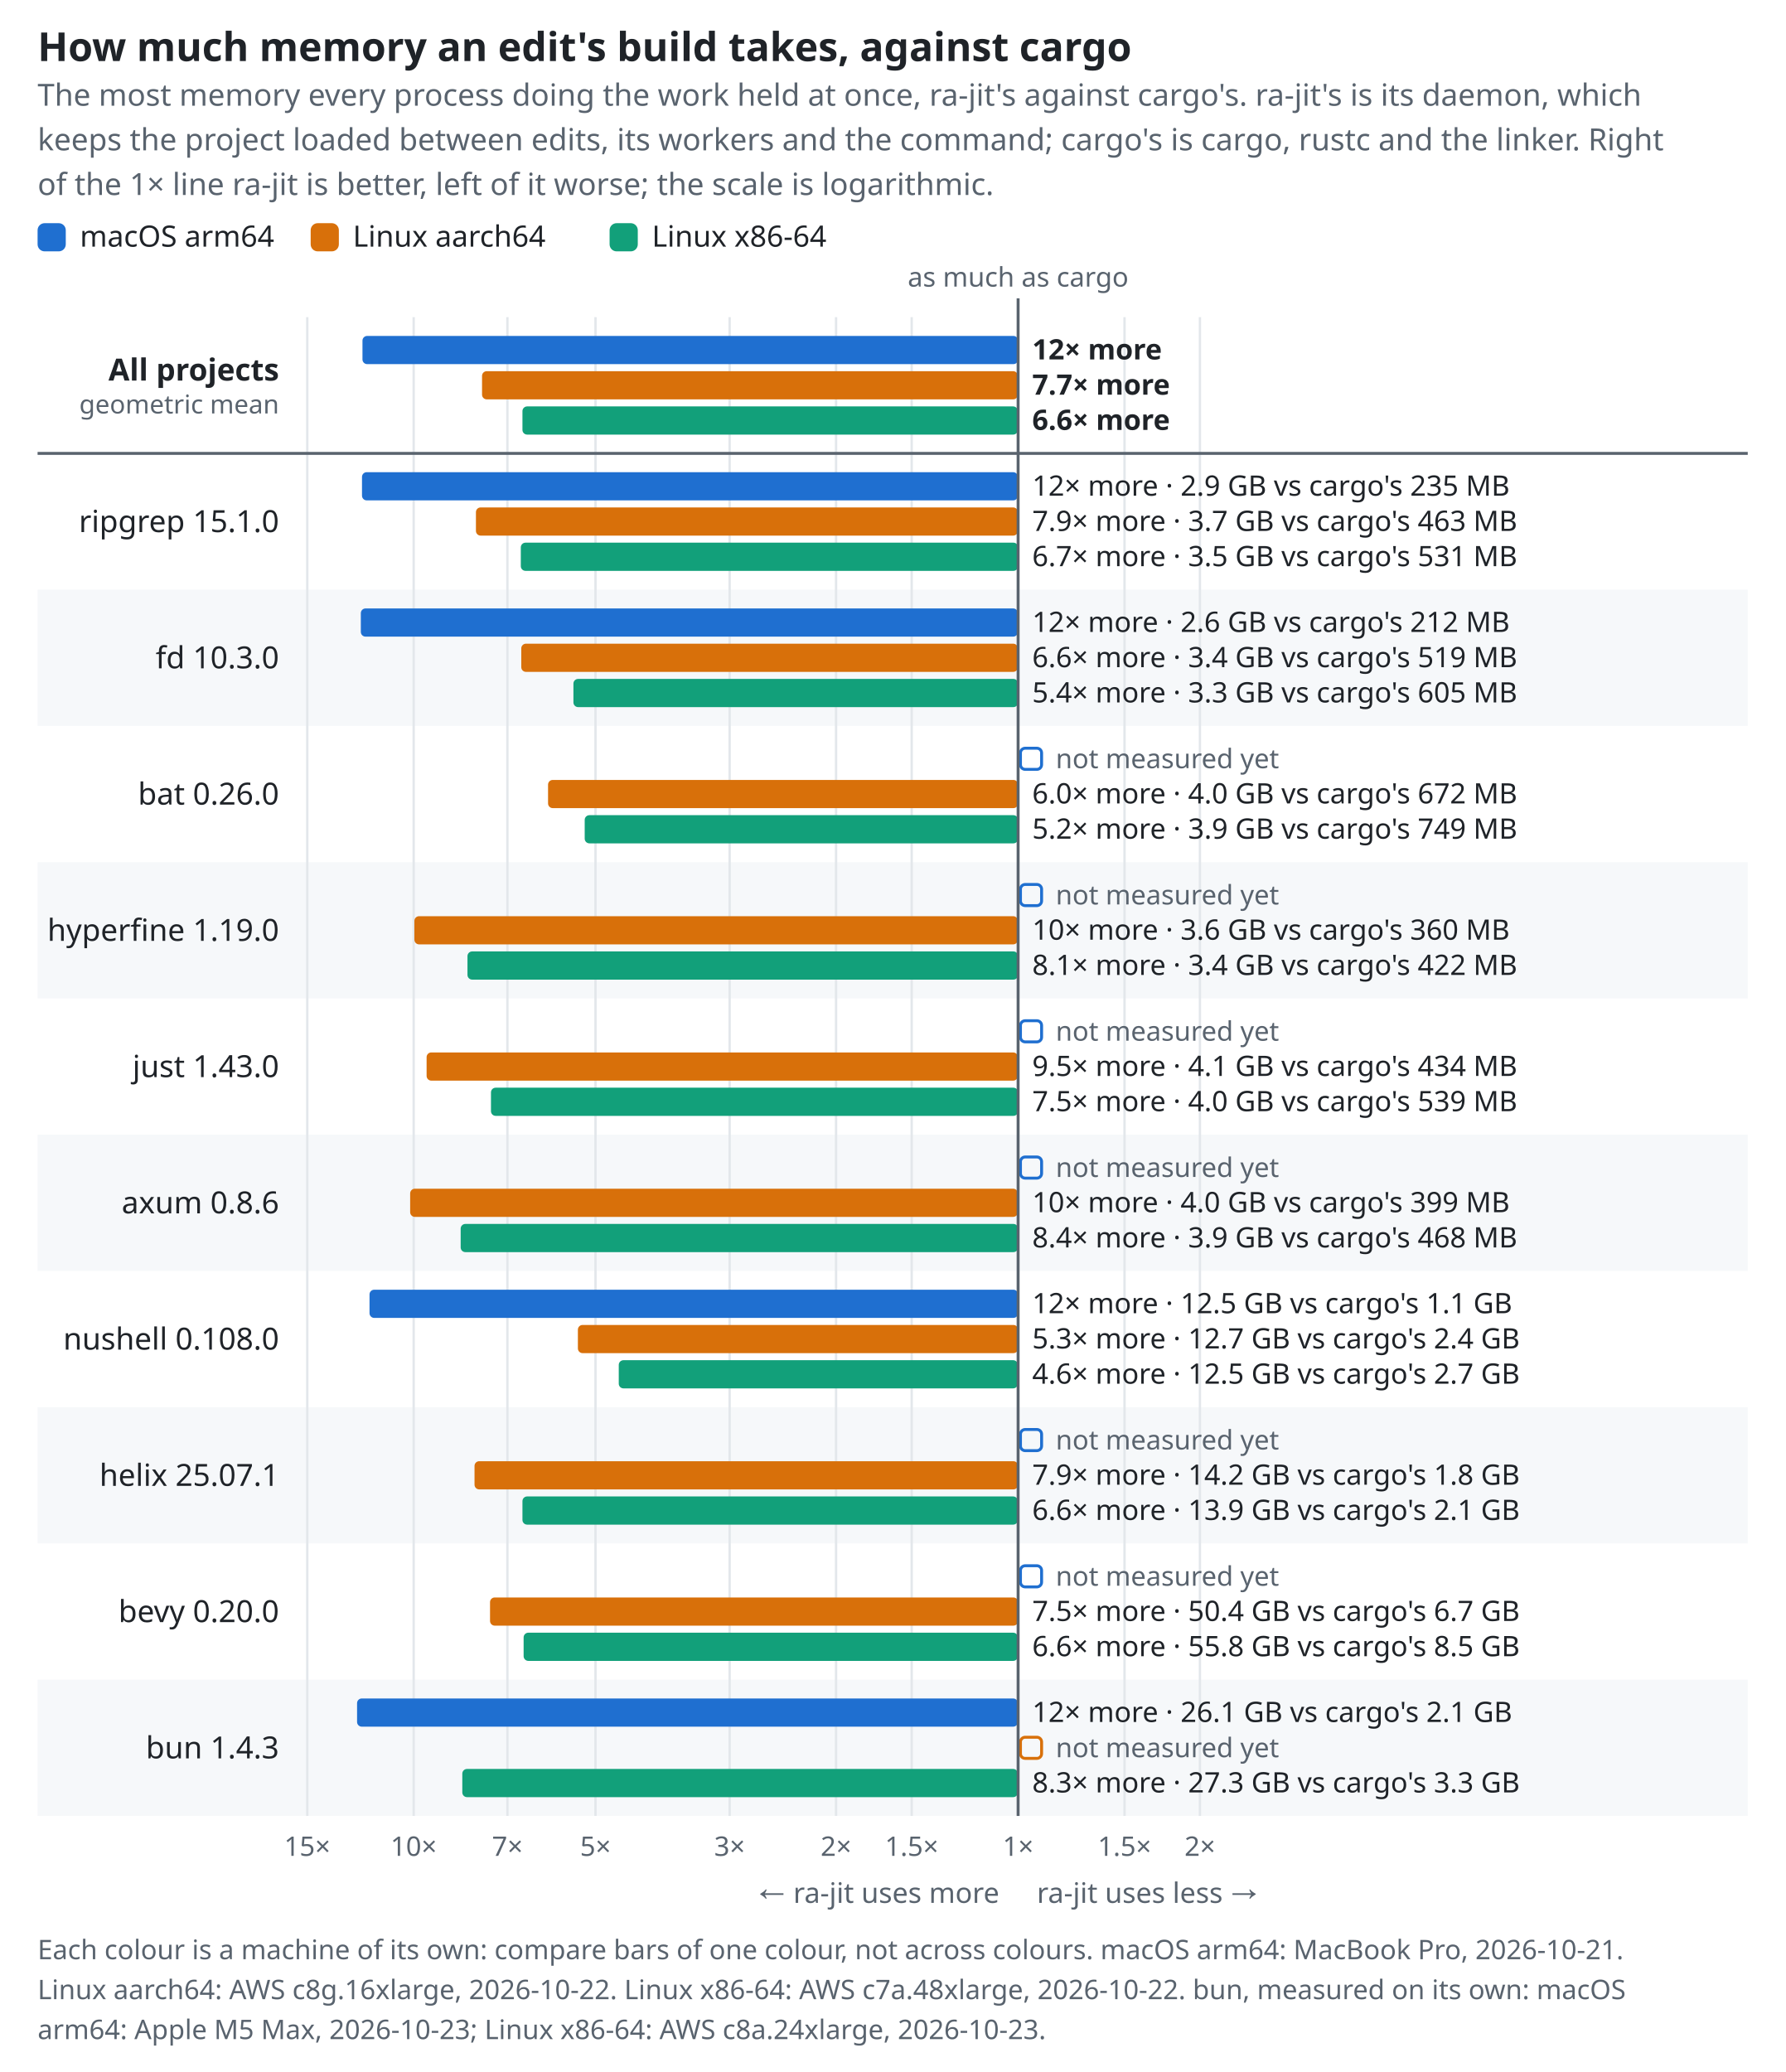
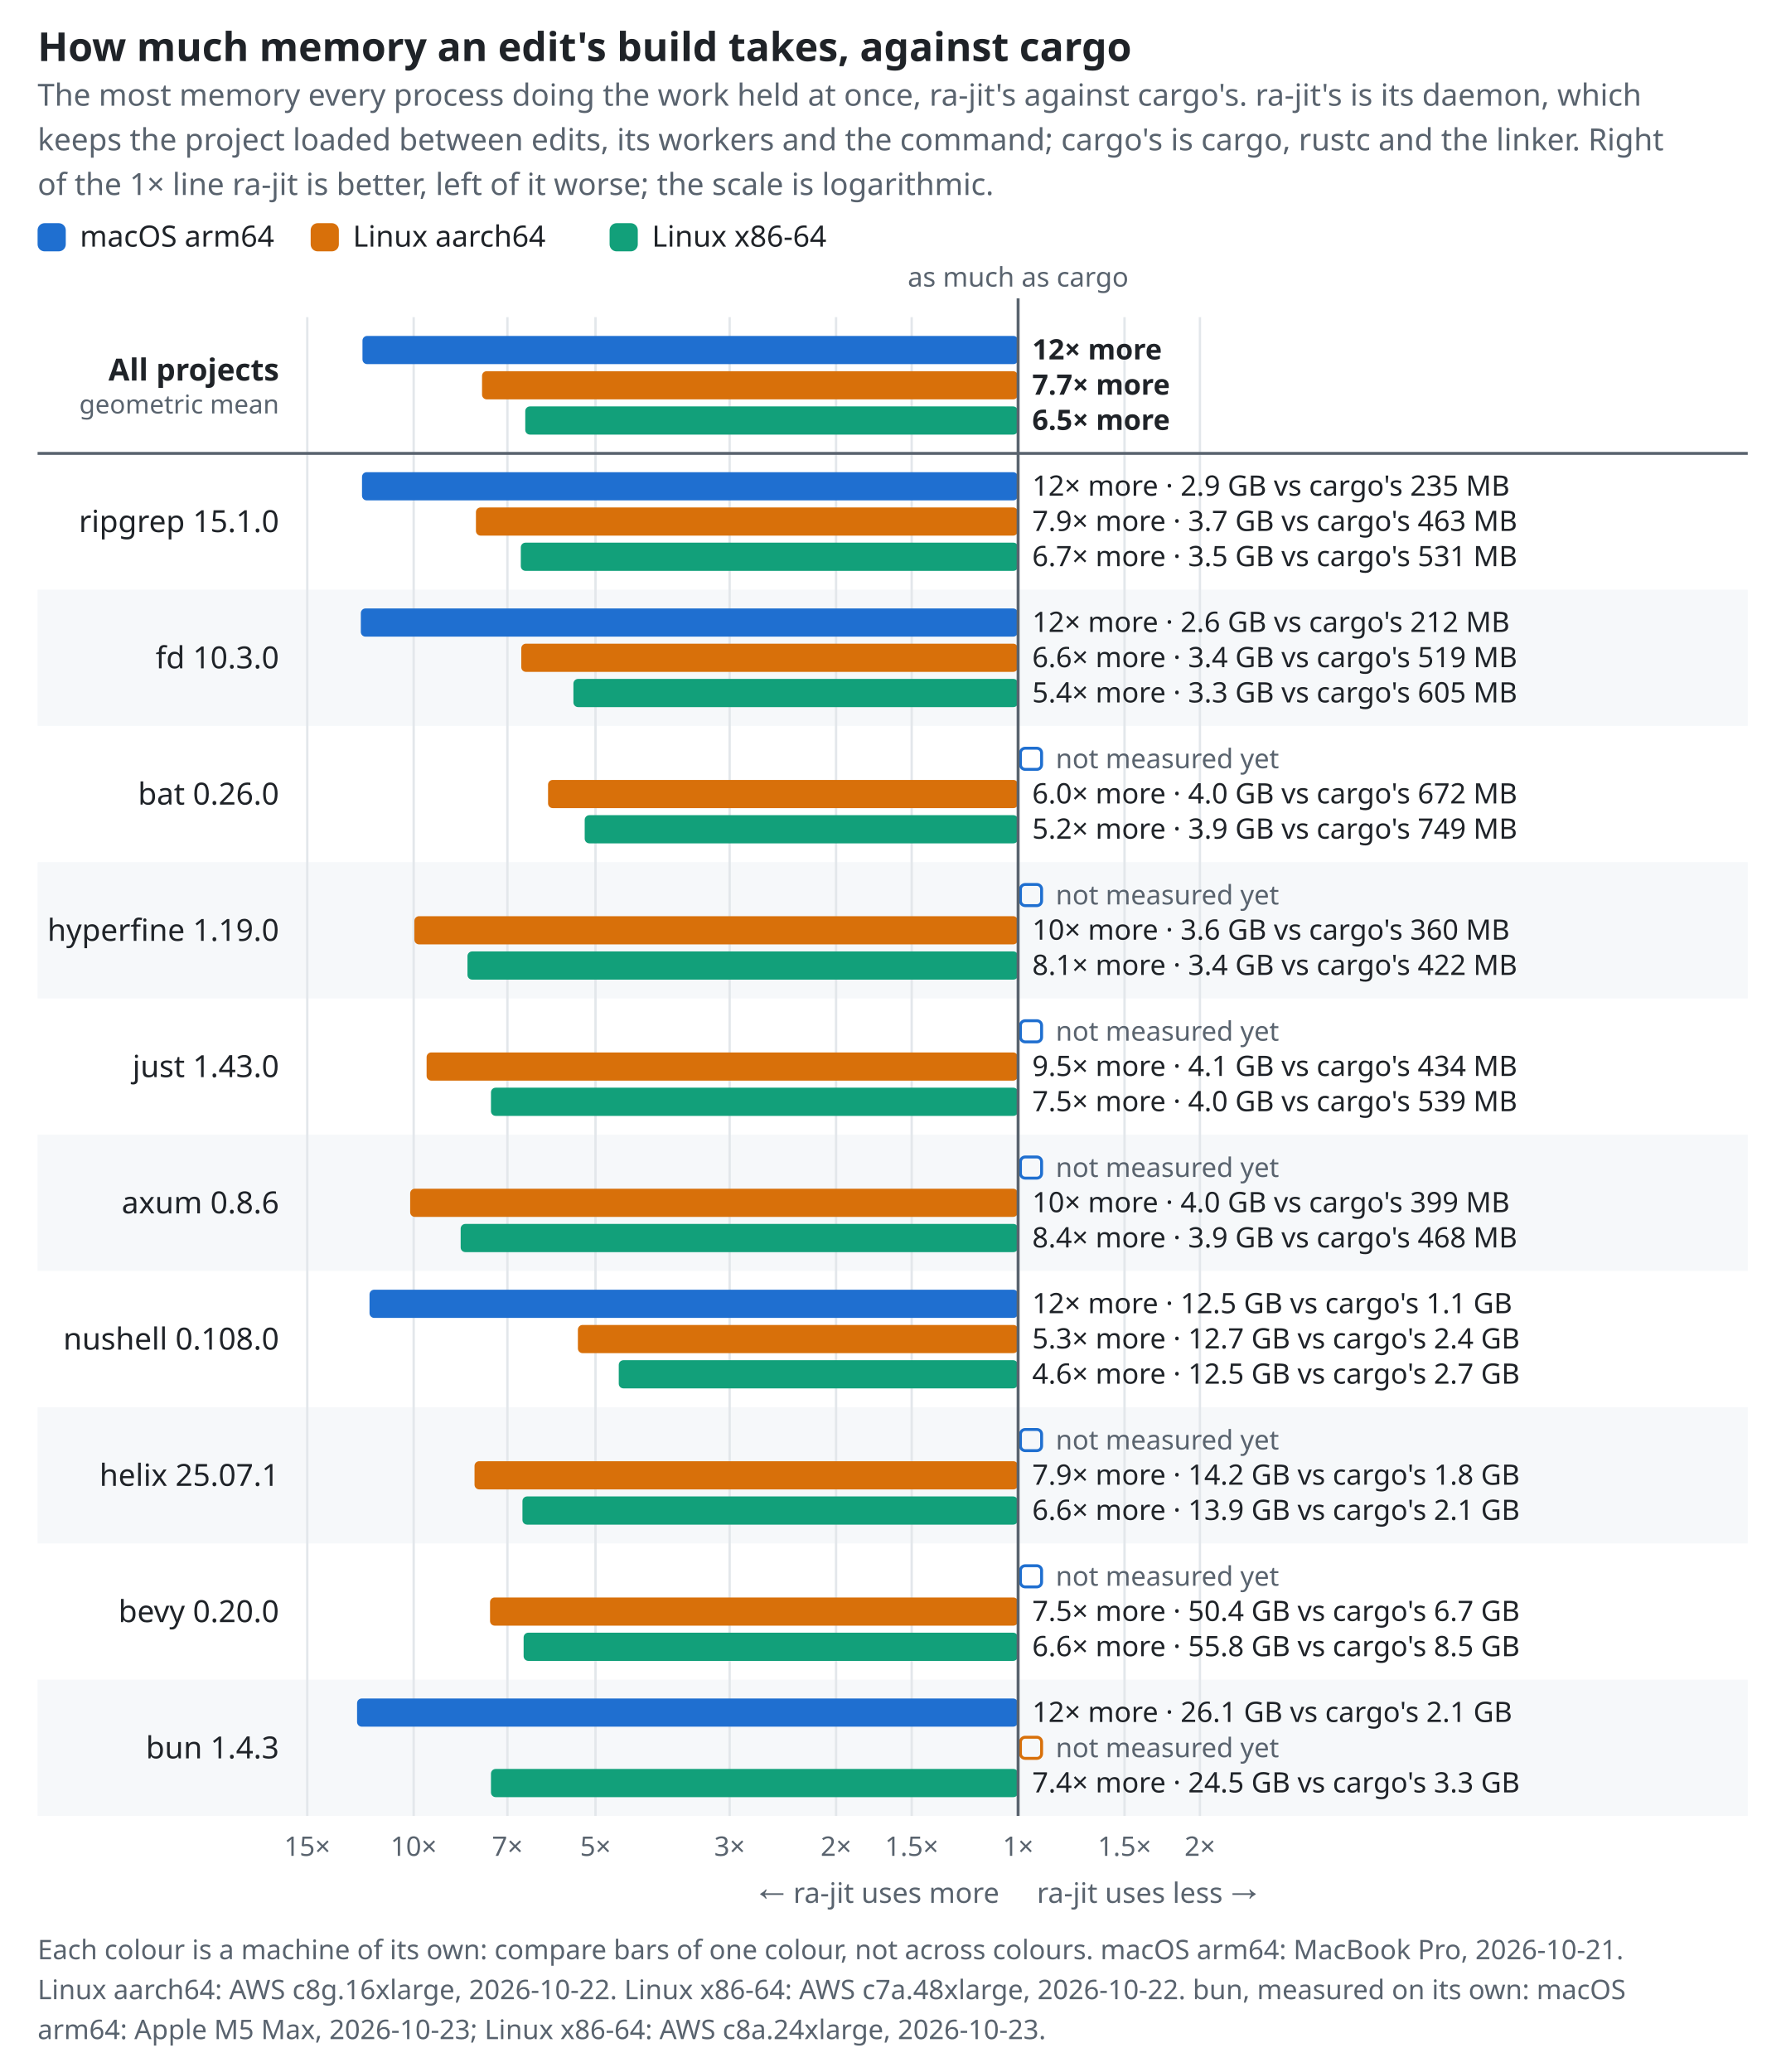
<svg xmlns="http://www.w3.org/2000/svg" width="760" height="882" viewBox="0 0 760 882" role="img" aria-label="How much memory an edit's build takes, against cargo">
  <style>text{font-family:-apple-system, BlinkMacSystemFont, 'Segoe UI', 'Noto Sans', Helvetica, Arial, sans-serif;fill:#1f2328}.d{fill:#59636e}.b{font-weight:600}.v{font-variant-numeric:tabular-nums}.g{stroke:#e3e7eb}.r{stroke:#59636e;stroke-width:1.25}.z{fill:#f6f8fa}.o{fill:none;stroke-width:1.25}.p0{fill:#1f6fd0}.w0{stroke:#1f6fd0}.p1{fill:#d8700a}.w1{stroke:#d8700a}.p2{fill:#12a07a}.w2{stroke:#12a07a}</style>
  <text x="16" y="26" font-size="17" class="b">How much memory an edit's build takes, against cargo</text>
  <text x="16" y="45" font-size="13" class="d">The most memory every process doing the work held at once, ra-jit's against cargo's. ra-jit's is its daemon, which</text>
  <text x="16" y="64" font-size="13" class="d">keeps the project loaded between edits, its workers and the command; cargo's is cargo, rustc and the linker. Right</text>
  <text x="16" y="83" font-size="13" class="d">of the 1× line ra-jit is better, left of it worse; the scale is logarithmic.</text>
  <rect x="16" y="95" width="12" height="12" rx="3" class="p0" />
  <text x="34" y="105" font-size="12.5">macOS arm64</text>
  <rect x="132.25" y="95" width="12" height="12" rx="3" class="p1" />
  <text x="150.2" y="105" font-size="12.5">Linux aarch64</text>
  <rect x="259.5" y="95" width="12" height="12" rx="3" class="p2" />
  <text x="277.5" y="105" font-size="12.5">Linux x86-64</text>
  <rect x="16" y="715" width="728" height="58" class="z" />
  <rect x="16" y="599" width="728" height="58" class="z" />
  <rect x="16" y="483" width="728" height="58" class="z" />
  <rect x="16" y="367" width="728" height="58" class="z" />
  <rect x="16" y="251" width="728" height="58" class="z" />
  <line x1="130.8" y1="135" x2="130.8" y2="773" class="g" />
  <line x1="176.1" y1="135" x2="176.1" y2="773" class="g" />
  <line x1="216" y1="135" x2="216" y2="773" class="g" />
  <line x1="253.5" y1="135" x2="253.5" y2="773" class="g" />
  <line x1="310.6" y1="135" x2="310.6" y2="773" class="g" />
  <line x1="355.9" y1="135" x2="355.9" y2="773" class="g" />
  <line x1="388.1" y1="135" x2="388.1" y2="773" class="g" />
  <line x1="433.4" y1="135" x2="433.4" y2="773" class="g" />
  <line x1="478.7" y1="135" x2="478.7" y2="773" class="g" />
  <line x1="510.8" y1="135" x2="510.8" y2="773" class="g" />
  <line x1="16" y1="193" x2="744" y2="193" class="r" />
  <rect x="154.3" y="143" width="279.1" height="12" rx="2" class="p0" />
  <rect x="205.2" y="158" width="228.1" height="12" rx="2" class="p1" />
-   <rect x="222.4" y="173" width="210.9" height="12" rx="2" class="p2" />
+   <rect x="223.6" y="173" width="209.7" height="12" rx="2" class="p2" />
  <rect x="154.1" y="201" width="279.2" height="12" rx="2" class="p0" />
  <rect x="202.6" y="216" width="230.7" height="12" rx="2" class="p1" />
  <rect x="221.7" y="231" width="211.7" height="12" rx="2" class="p2" />
  <rect x="153.6" y="259" width="279.7" height="12" rx="2" class="p0" />
  <rect x="221.9" y="274" width="211.4" height="12" rx="2" class="p1" />
  <rect x="244.1" y="289" width="189.3" height="12" rx="2" class="p2" />
  <rect x="434.4" y="318.5" width="9" height="9" rx="2" class="o w0" />
  <rect x="233.3" y="332" width="200.1" height="12" rx="2" class="p1" />
  <rect x="248.9" y="347" width="184.5" height="12" rx="2" class="p2" />
  <rect x="434.4" y="376.5" width="9" height="9" rx="2" class="o w0" />
  <rect x="176.4" y="390" width="256.9" height="12" rx="2" class="p1" />
  <rect x="199" y="405" width="234.4" height="12" rx="2" class="p2" />
  <rect x="434.4" y="434.5" width="9" height="9" rx="2" class="o w0" />
  <rect x="181.6" y="448" width="251.7" height="12" rx="2" class="p1" />
  <rect x="209" y="463" width="224.4" height="12" rx="2" class="p2" />
  <rect x="434.4" y="492.5" width="9" height="9" rx="2" class="o w0" />
  <rect x="174.6" y="506" width="258.7" height="12" rx="2" class="p1" />
  <rect x="196.1" y="521" width="237.3" height="12" rx="2" class="p2" />
  <rect x="157.3" y="549" width="276.1" height="12" rx="2" class="p0" />
  <rect x="246" y="564" width="187.4" height="12" rx="2" class="p1" />
  <rect x="263.4" y="579" width="169.9" height="12" rx="2" class="p2" />
  <rect x="434.4" y="608.5" width="9" height="9" rx="2" class="o w0" />
  <rect x="202" y="622" width="231.4" height="12" rx="2" class="p1" />
  <rect x="222.4" y="637" width="210.9" height="12" rx="2" class="p2" />
  <rect x="434.4" y="666.5" width="9" height="9" rx="2" class="o w0" />
  <rect x="208.6" y="680" width="224.8" height="12" rx="2" class="p1" />
  <rect x="222.9" y="695" width="210.4" height="12" rx="2" class="p2" />
  <rect x="152" y="723" width="281.3" height="12" rx="2" class="p0" />
  <rect x="434.4" y="739.5" width="9" height="9" rx="2" class="o w1" />
-   <rect x="196.8" y="753" width="236.5" height="12" rx="2" class="p2" />
+   <rect x="209" y="753" width="224.4" height="12" rx="2" class="p2" />
  <line x1="433.4" y1="127" x2="433.4" y2="773" class="r" />
  <text x="130.8" y="790" font-size="11.5" text-anchor="middle" class="d v">15×</text>
  <text x="176.1" y="790" font-size="11.5" text-anchor="middle" class="d v">10×</text>
  <text x="216" y="790" font-size="11.5" text-anchor="middle" class="d v">7×</text>
  <text x="253.5" y="790" font-size="11.5" text-anchor="middle" class="d v">5×</text>
  <text x="310.6" y="790" font-size="11.5" text-anchor="middle" class="d v">3×</text>
  <text x="355.9" y="790" font-size="11.5" text-anchor="middle" class="d v">2×</text>
  <text x="388.1" y="790" font-size="11.5" text-anchor="middle" class="d v">1.5×</text>
  <text x="433.4" y="790" font-size="11.5" text-anchor="middle" class="d v">1×</text>
  <text x="478.7" y="790" font-size="11.5" text-anchor="middle" class="d v">1.5×</text>
  <text x="510.8" y="790" font-size="11.5" text-anchor="middle" class="d v">2×</text>
  <text x="118.8" y="162" font-size="13" text-anchor="end" class="b">All projects</text>
  <text x="118.8" y="176" font-size="11" text-anchor="end" class="d">geometric mean</text>
  <text x="439.4" y="153" font-size="12" class="v b">12× more</text>
  <text x="439.4" y="168" font-size="12" class="v b">7.7× more</text>
-   <text x="439.4" y="183" font-size="12" class="v b">6.6× more</text>
+   <text x="439.4" y="183" font-size="12" class="v b">6.5× more</text>
  <text x="118.8" y="226.5" font-size="13" text-anchor="end">ripgrep 15.1.0</text>
  <text x="439.4" y="211" font-size="12" class="v">12× more · 2.9 GB vs cargo's 235 MB</text>
  <text x="439.4" y="226" font-size="12" class="v">7.9× more · 3.7 GB vs cargo's 463 MB</text>
  <text x="439.4" y="241" font-size="12" class="v">6.7× more · 3.5 GB vs cargo's 531 MB</text>
  <text x="118.8" y="284.5" font-size="13" text-anchor="end">fd 10.3.0</text>
  <text x="439.4" y="269" font-size="12" class="v">12× more · 2.6 GB vs cargo's 212 MB</text>
  <text x="439.4" y="284" font-size="12" class="v">6.6× more · 3.4 GB vs cargo's 519 MB</text>
  <text x="439.4" y="299" font-size="12" class="v">5.4× more · 3.3 GB vs cargo's 605 MB</text>
  <text x="118.8" y="342.5" font-size="13" text-anchor="end">bat 0.26.0</text>
  <text x="449.4" y="327" font-size="11.5" class="d">not measured yet</text>
  <text x="439.4" y="342" font-size="12" class="v">6.0× more · 4.0 GB vs cargo's 672 MB</text>
  <text x="439.4" y="357" font-size="12" class="v">5.2× more · 3.9 GB vs cargo's 749 MB</text>
  <text x="118.8" y="400.5" font-size="13" text-anchor="end">hyperfine 1.19.0</text>
  <text x="449.4" y="385" font-size="11.5" class="d">not measured yet</text>
  <text x="439.4" y="400" font-size="12" class="v">10× more · 3.6 GB vs cargo's 360 MB</text>
  <text x="439.4" y="415" font-size="12" class="v">8.1× more · 3.4 GB vs cargo's 422 MB</text>
  <text x="118.8" y="458.5" font-size="13" text-anchor="end">just 1.43.0</text>
  <text x="449.4" y="443" font-size="11.5" class="d">not measured yet</text>
  <text x="439.4" y="458" font-size="12" class="v">9.5× more · 4.1 GB vs cargo's 434 MB</text>
  <text x="439.4" y="473" font-size="12" class="v">7.5× more · 4.0 GB vs cargo's 539 MB</text>
  <text x="118.8" y="516.5" font-size="13" text-anchor="end">axum 0.8.6</text>
  <text x="449.4" y="501" font-size="11.5" class="d">not measured yet</text>
  <text x="439.4" y="516" font-size="12" class="v">10× more · 4.0 GB vs cargo's 399 MB</text>
  <text x="439.4" y="531" font-size="12" class="v">8.4× more · 3.9 GB vs cargo's 468 MB</text>
  <text x="118.8" y="574.5" font-size="13" text-anchor="end">nushell 0.108.0</text>
  <text x="439.4" y="559" font-size="12" class="v">12× more · 12.5 GB vs cargo's 1.1 GB</text>
  <text x="439.4" y="574" font-size="12" class="v">5.3× more · 12.7 GB vs cargo's 2.4 GB</text>
  <text x="439.4" y="589" font-size="12" class="v">4.6× more · 12.5 GB vs cargo's 2.7 GB</text>
  <text x="118.8" y="632.5" font-size="13" text-anchor="end">helix 25.07.1</text>
  <text x="449.4" y="617" font-size="11.5" class="d">not measured yet</text>
  <text x="439.4" y="632" font-size="12" class="v">7.9× more · 14.2 GB vs cargo's 1.8 GB</text>
  <text x="439.4" y="647" font-size="12" class="v">6.6× more · 13.9 GB vs cargo's 2.1 GB</text>
  <text x="118.8" y="690.5" font-size="13" text-anchor="end">bevy 0.20.0</text>
  <text x="449.4" y="675" font-size="11.5" class="d">not measured yet</text>
  <text x="439.4" y="690" font-size="12" class="v">7.5× more · 50.4 GB vs cargo's 6.7 GB</text>
  <text x="439.4" y="705" font-size="12" class="v">6.6× more · 55.8 GB vs cargo's 8.5 GB</text>
  <text x="118.8" y="748.5" font-size="13" text-anchor="end">bun 1.4.3</text>
  <text x="439.4" y="733" font-size="12" class="v">12× more · 26.1 GB vs cargo's 2.1 GB</text>
  <text x="449.4" y="748" font-size="11.5" class="d">not measured yet</text>
-   <text x="439.4" y="763" font-size="12" class="v">8.3× more · 27.3 GB vs cargo's 3.3 GB</text>
+   <text x="439.4" y="763" font-size="12" class="v">7.4× more · 24.5 GB vs cargo's 3.3 GB</text>
  <text x="433.4" y="122" font-size="11.5" text-anchor="middle" class="d">as much as cargo</text>
  <text x="425.4" y="810" font-size="12" text-anchor="end" class="d">← ra-jit uses more</text>
  <text x="441.4" y="810" font-size="12" class="d">ra-jit uses less →</text>
  <text x="16" y="834" font-size="11.5" class="d">Each colour is a machine of its own: compare bars of one colour, not across colours. macOS arm64: MacBook Pro, 2026-10-21.</text>
  <text x="16" y="851" font-size="11.5" class="d">Linux aarch64: AWS c8g.16xlarge, 2026-10-22. Linux x86-64: AWS c7a.48xlarge, 2026-10-22. bun, measured on its own: macOS</text>
  <text x="16" y="868" font-size="11.5" class="d">arm64: Apple M5 Max, 2026-10-23; Linux x86-64: AWS c8a.24xlarge, 2026-10-23.</text>
</svg>
